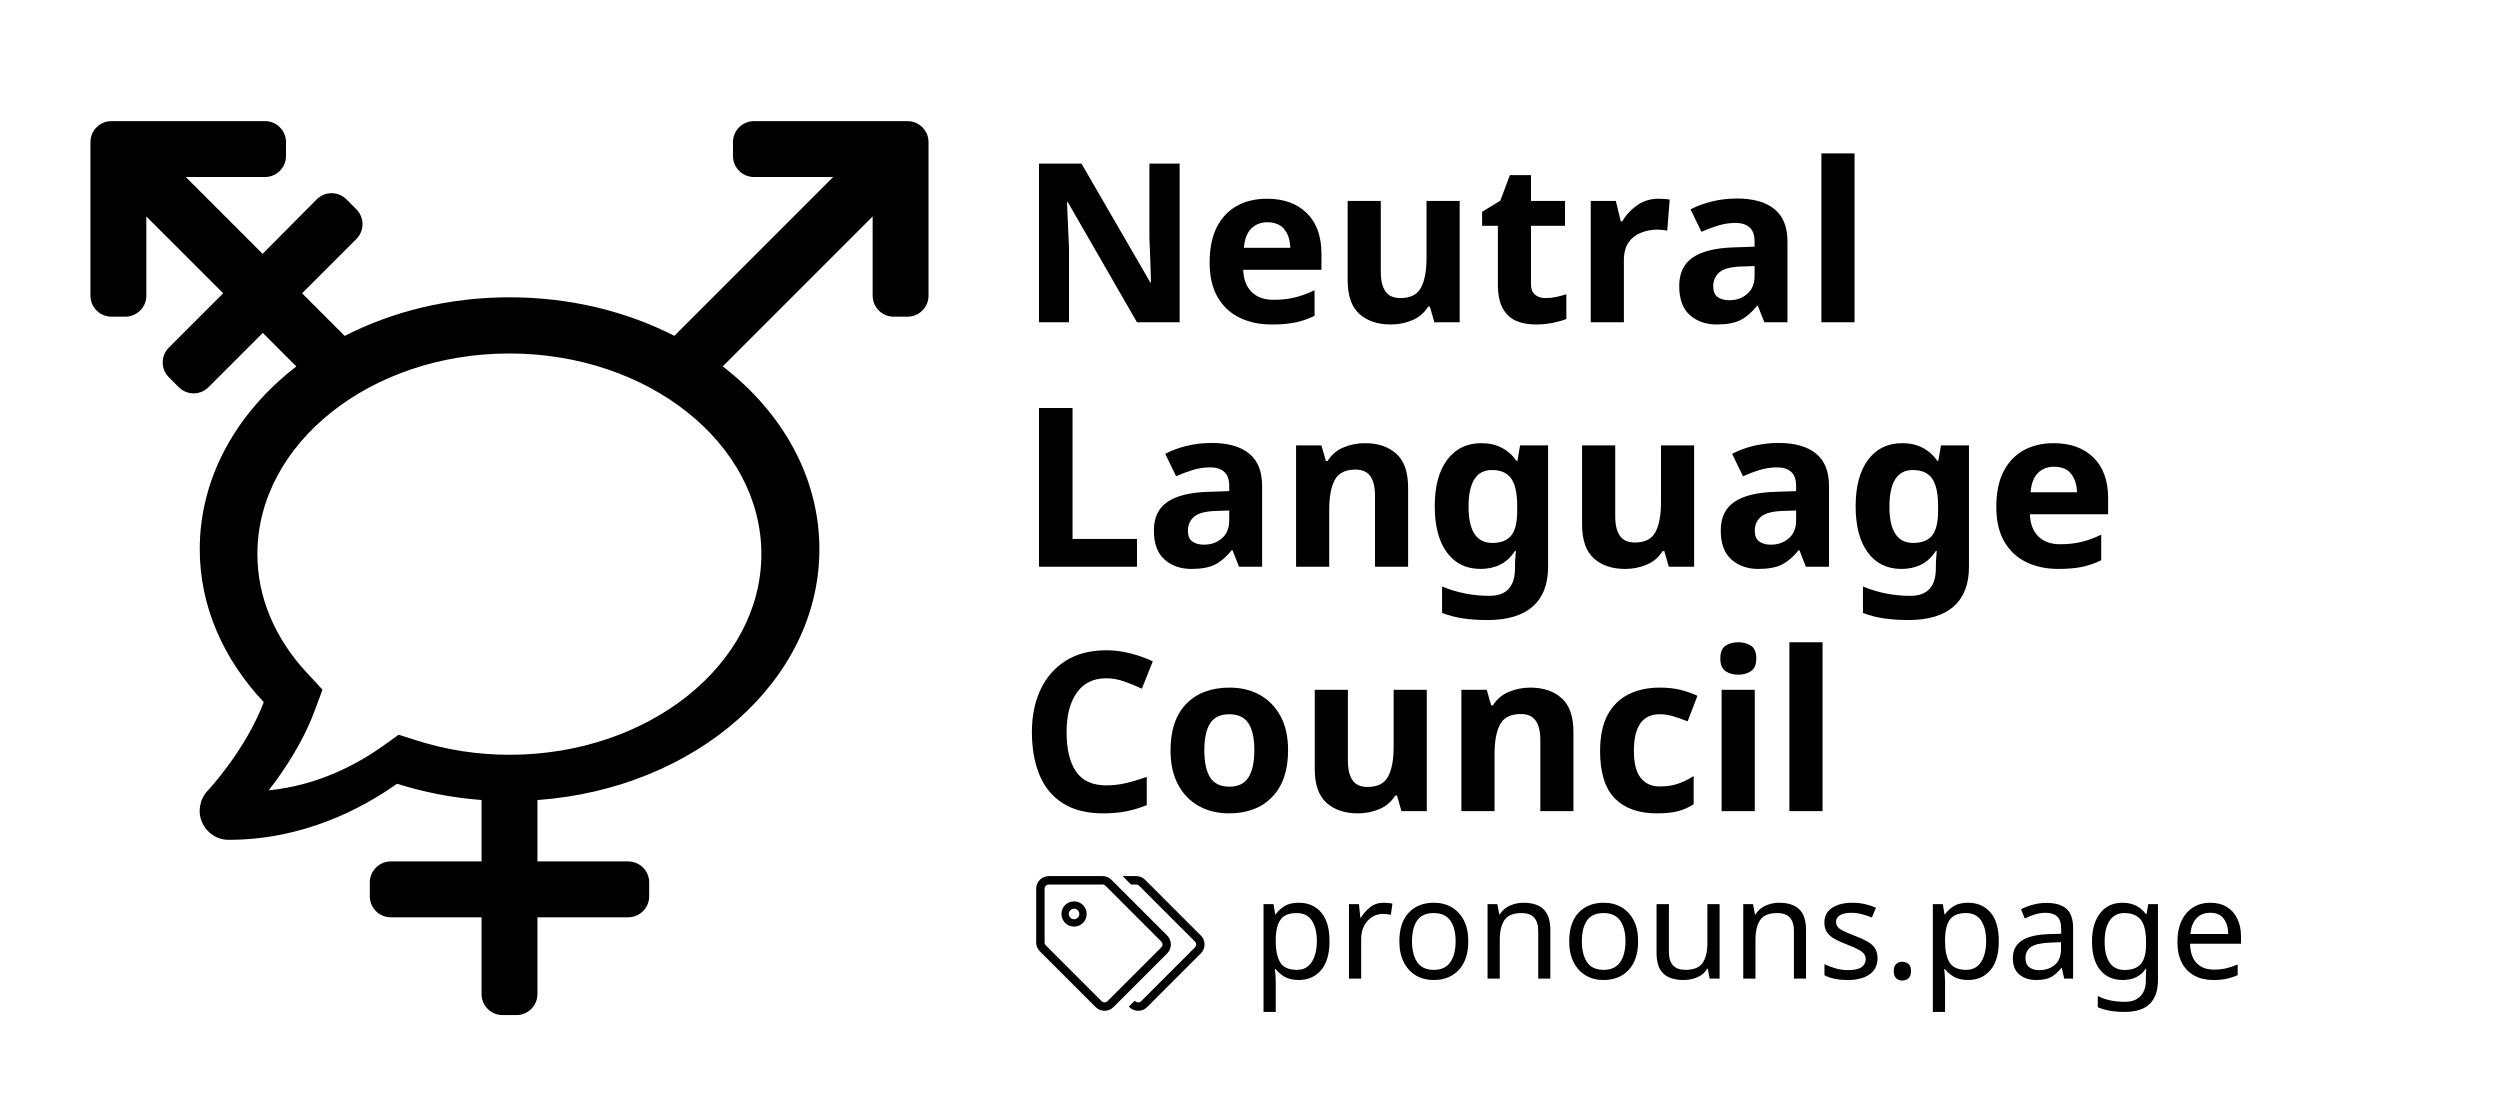
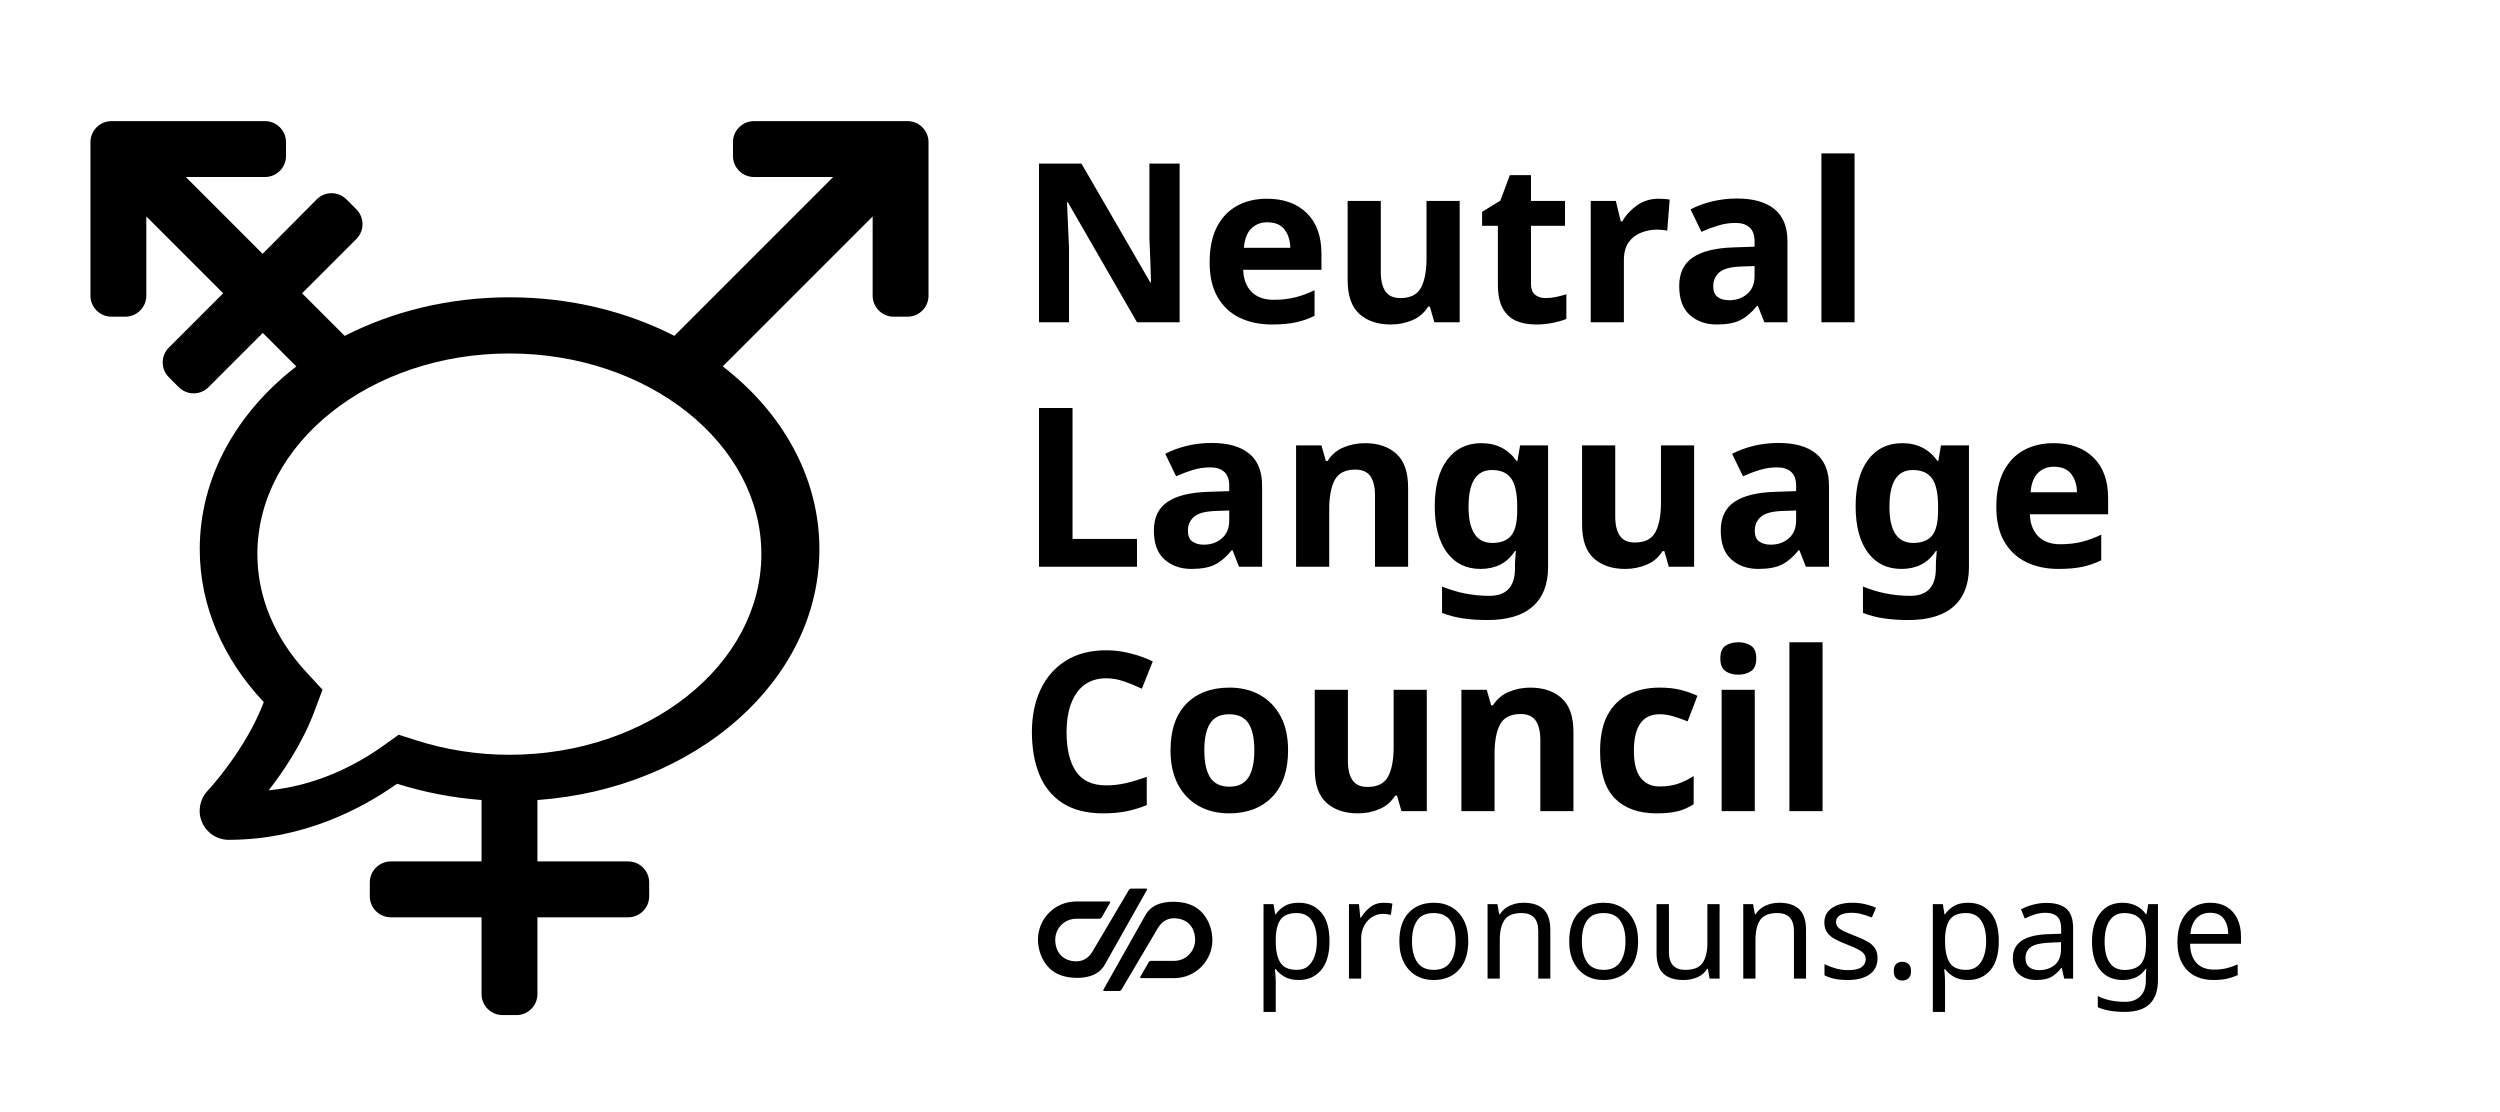
<svg xmlns="http://www.w3.org/2000/svg" viewBox="0 0 720 320" version="1.1" id="svg40" width="720" height="320">
  <defs id="defs44" />
  <path d="m 32.086,34.885 c -3.319,0 -6.034,2.715 -6.034,6.034 v 44.25 c 0,3.319 2.715,6.034 6.034,6.034 h 4.023 c 3.319,0 6.034,-2.715 6.034,-6.034 V 62.34 L 64.268,84.465 48.63,100.104 c -2.363,2.363 -2.363,6.185 0,8.548 l 2.866,2.866 c 2.363,2.363 6.185,2.363 8.548,0 l 15.638,-15.638 9.658,9.658 c -17.13,13.218 -27.813,31.905 -27.813,52.627 0,16.601 6.936,31.807 18.438,44.049 -5.193,13.741 -15.998,25.391 -16.173,25.53 -2.3,2.441 -2.928,5.999 -1.604,9.068 1.325,3.069 4.322,5.057 7.668,5.057 21.436,0 38.341,-8.963 48.484,-16.148 7.701,2.418 15.848,4.043 24.347,4.682 v 17.689 h -26.148 c -3.319,0 -6.034,2.715 -6.034,6.034 v 4.023 c 0,3.319 2.715,6.034 6.034,6.034 h 26.148 v 22.125 c 0,3.319 2.715,6.034 6.034,6.034 h 4.023 c 3.319,0 6.034,-2.715 6.034,-6.034 v -22.125 h 26.148 c 3.319,0 6.034,-2.715 6.034,-6.034 v -4.023 c 0,-3.319 -2.715,-6.034 -6.034,-6.034 h -26.148 v -17.678 c 45.525,-3.297 81.208,-34.374 81.208,-72.249 0,-20.733 -10.693,-39.429 -27.839,-52.647 l 43.177,-43.177 v 22.829 c 0,3.319 2.715,6.034 6.034,6.034 h 4.023 c 3.319,0 6.034,-2.715 6.034,-6.034 V 40.919 c 0,-3.319 -2.715,-6.034 -6.034,-6.034 h -44.25 c -3.319,0 -6.034,2.715 -6.034,6.034 v 4.023 c 0,3.319 2.715,6.034 6.034,6.034 h 22.829 l -45.747,45.747 c -13.746,-7.031 -30.015,-11.102 -47.457,-11.102 -17.456,0 -33.736,4.076 -47.488,11.118 L 86.996,84.465 102.634,68.827 c 2.363,-2.363 2.363,-6.185 0,-8.548 l -2.866,-2.867 c -2.363,-2.363 -6.185,-2.363 -8.548,0 L 75.632,73.101 53.507,50.976 h 22.829 c 3.319,0 6.034,-2.715 6.034,-6.034 v -4.023 c 0,-3.319 -2.715,-6.034 -6.034,-6.034 z m 114.613,66.915 c 40.012,0 72.573,25.939 72.573,57.788 0,31.849 -32.56,57.788 -72.573,57.788 -9.169,0 -18.24,-1.412 -26.955,-4.202 l -4.924,-1.576 -4.212,3.021 c -7.452,5.352 -18.953,11.59 -33.241,13.002 3.888,-4.958 9.654,-13.265 13.218,-22.853 l 2.301,-6.14 -4.439,-4.794 C 79.083,183.786 74.126,171.933 74.126,159.588 c 0,-31.849 32.56,-57.788 72.573,-57.788 z" id="path38" style="stroke-width:0.503" />
-   <path d="m 345.845,274.578 -15.465,15.465 c -1.42,1.42 -3.723,1.42 -5.143,0 l -0.134,-0.134 1.714,-1.714 0.134,0.134 c 0.474,0.474 1.241,0.473 1.714,0 l 15.465,-15.465 c 0.473,-0.473 0.473,-1.242 0,-1.714 l -16.054,-16.054 a 1.204,1.204 0 0 0 -0.857,-0.355 h -1.481 l -2.425,-2.425 h 3.906 a 3.637,3.637 0 0 1 2.572,1.065 l 16.054,16.054 c 1.42,1.42 1.42,3.723 8e-5,5.143 z M 317.522,254.74 H 302.056 c -0.668,0 -1.212,0.544 -1.212,1.212 v 15.465 c 0,0.324 0.126,0.628 0.355,0.857 l 16.054,16.054 c 0.474,0.474 1.241,0.473 1.714,0 l 15.465,-15.465 c 0.473,-0.473 0.473,-1.242 0,-1.714 l -16.054,-16.054 a 1.204,1.204 0 0 0 -0.857,-0.355 m 0,-2.425 a 3.637,3.637 0 0 1 2.572,1.065 l 16.054,16.054 c 1.42,1.42 1.42,3.723 0,5.143 l -15.465,15.465 c -1.42,1.42 -3.723,1.42 -5.143,0 l -16.054,-16.054 a 3.637,3.637 0 0 1 -1.065,-2.572 v -15.465 c 0,-2.009 1.628,-3.637 3.637,-3.637 z m -8.192,9.395 c -0.836,0 -1.515,0.68 -1.515,1.515 0,0.836 0.68,1.515 1.515,1.515 0.836,0 1.515,-0.68 1.515,-1.515 0,-0.836 -0.68,-1.515 -1.515,-1.515 m 0,-2.121 c 2.009,0 3.637,1.628 3.637,3.637 0,2.009 -1.628,3.637 -3.637,3.637 -2.009,0 -3.637,-1.628 -3.637,-3.637 0,-2.009 1.628,-3.637 3.637,-3.637 z" id="path59" style="stroke-width:0.076" />
  <text xml:space="preserve" style="font-style:normal;font-variant:normal;font-weight:bold;font-stretch:normal;font-size:64px;line-height:1.1;font-family:'Quicksand Light';-inkscape-font-specification:'Quicksand Light, Bold';fill:#000000;fill-opacity:1;stroke:none" x="293.47" y="92.81" id="text72">
    <tspan x="293.47" y="92.81" id="tspan80">Neutral</tspan>
    <tspan x="293.47" y="163.21" id="tspan108">Language</tspan>
    <tspan x="293.47" y="233.61" id="tspan110">Council</tspan>
  </text>
  <text xml:space="preserve" style="font-style:normal;font-weight:normal;font-size:40px;line-height:1.25;font-family:sans-serif;fill:#000000;fill-opacity:1;stroke:none" x="305.655" y="111.701" id="text78">
    <tspan id="tspan76" x="305.655" y="111.701" />
  </text>
  <text xml:space="preserve" style="font-style:normal;font-variant:normal;font-weight:normal;font-stretch:normal;font-size:40px;line-height:1.25;font-family:'Quicksand Light';-inkscape-font-specification:'Quicksand Light, ';fill:#000000;fill-opacity:1;stroke:none" x="360.491" y="281.836" id="text84">
    <tspan id="tspan82" x="360.491" y="281.836">pronouns.page</tspan>
  </text>
+   <path d="m 330.311,256.306 c 0.12,-0.214 0.019,-0.388 -0.226,-0.388 l -4.295,0.002 c -0.245,0 -0.548,0.173 -0.672,0.384 l -10.522,17.799 c -1.468,2.419 -3.518,2.954 -5.487,2.715 -3.38,-0.41 -5.198,-2.891 -5.198,-6.196 0,-3.319 2.701,-6.019 6.019,-6.019 h 6.682 c 0.245,0 0.545,-0.174 0.666,-0.387 l 2.408,-4.205 c 0.122,-0.213 0.021,-0.387 -0.225,-0.387 h -9.533 c -6.064,0 -10.998,4.933 -10.998,10.998 0,2.93 1.145,6.091 3.227,8.156 2.052,2.035 4.793,2.781 7.719,2.841 1.652,0.019 6.189,-0.019 8.315,-3.803 2.382,-4.238 12.117,-21.512 12.117,-21.512 z m 15.629,6.245 c -2.052,-2.035 -4.793,-2.781 -7.719,-2.841 -1.652,-0.019 -6.189,0.019 -8.315,3.803 -2.381,4.237 -12.117,21.51 -12.117,21.51 -0.12,0.214 -0.019,0.388 0.226,0.388 l 4.295,-0.002 c 0.245,0 0.548,-0.173 0.672,-0.384 l 10.522,-17.799 c 1.468,-2.419 3.518,-2.954 5.487,-2.715 3.38,0.41 5.198,2.891 5.198,6.196 0,3.319 -2.701,6.019 -6.019,6.019 h -6.682 c -0.245,0 -0.545,0.174 -0.666,0.387 l -2.408,4.205 c -0.122,0.213 -0.02,0.387 0.225,0.387 h 9.533 c 6.064,0 10.998,-4.933 10.998,-10.998 0,-2.929 -1.145,-6.089 -3.227,-8.154 z" id="path977" style="stroke-width:0.089" />
</svg>
